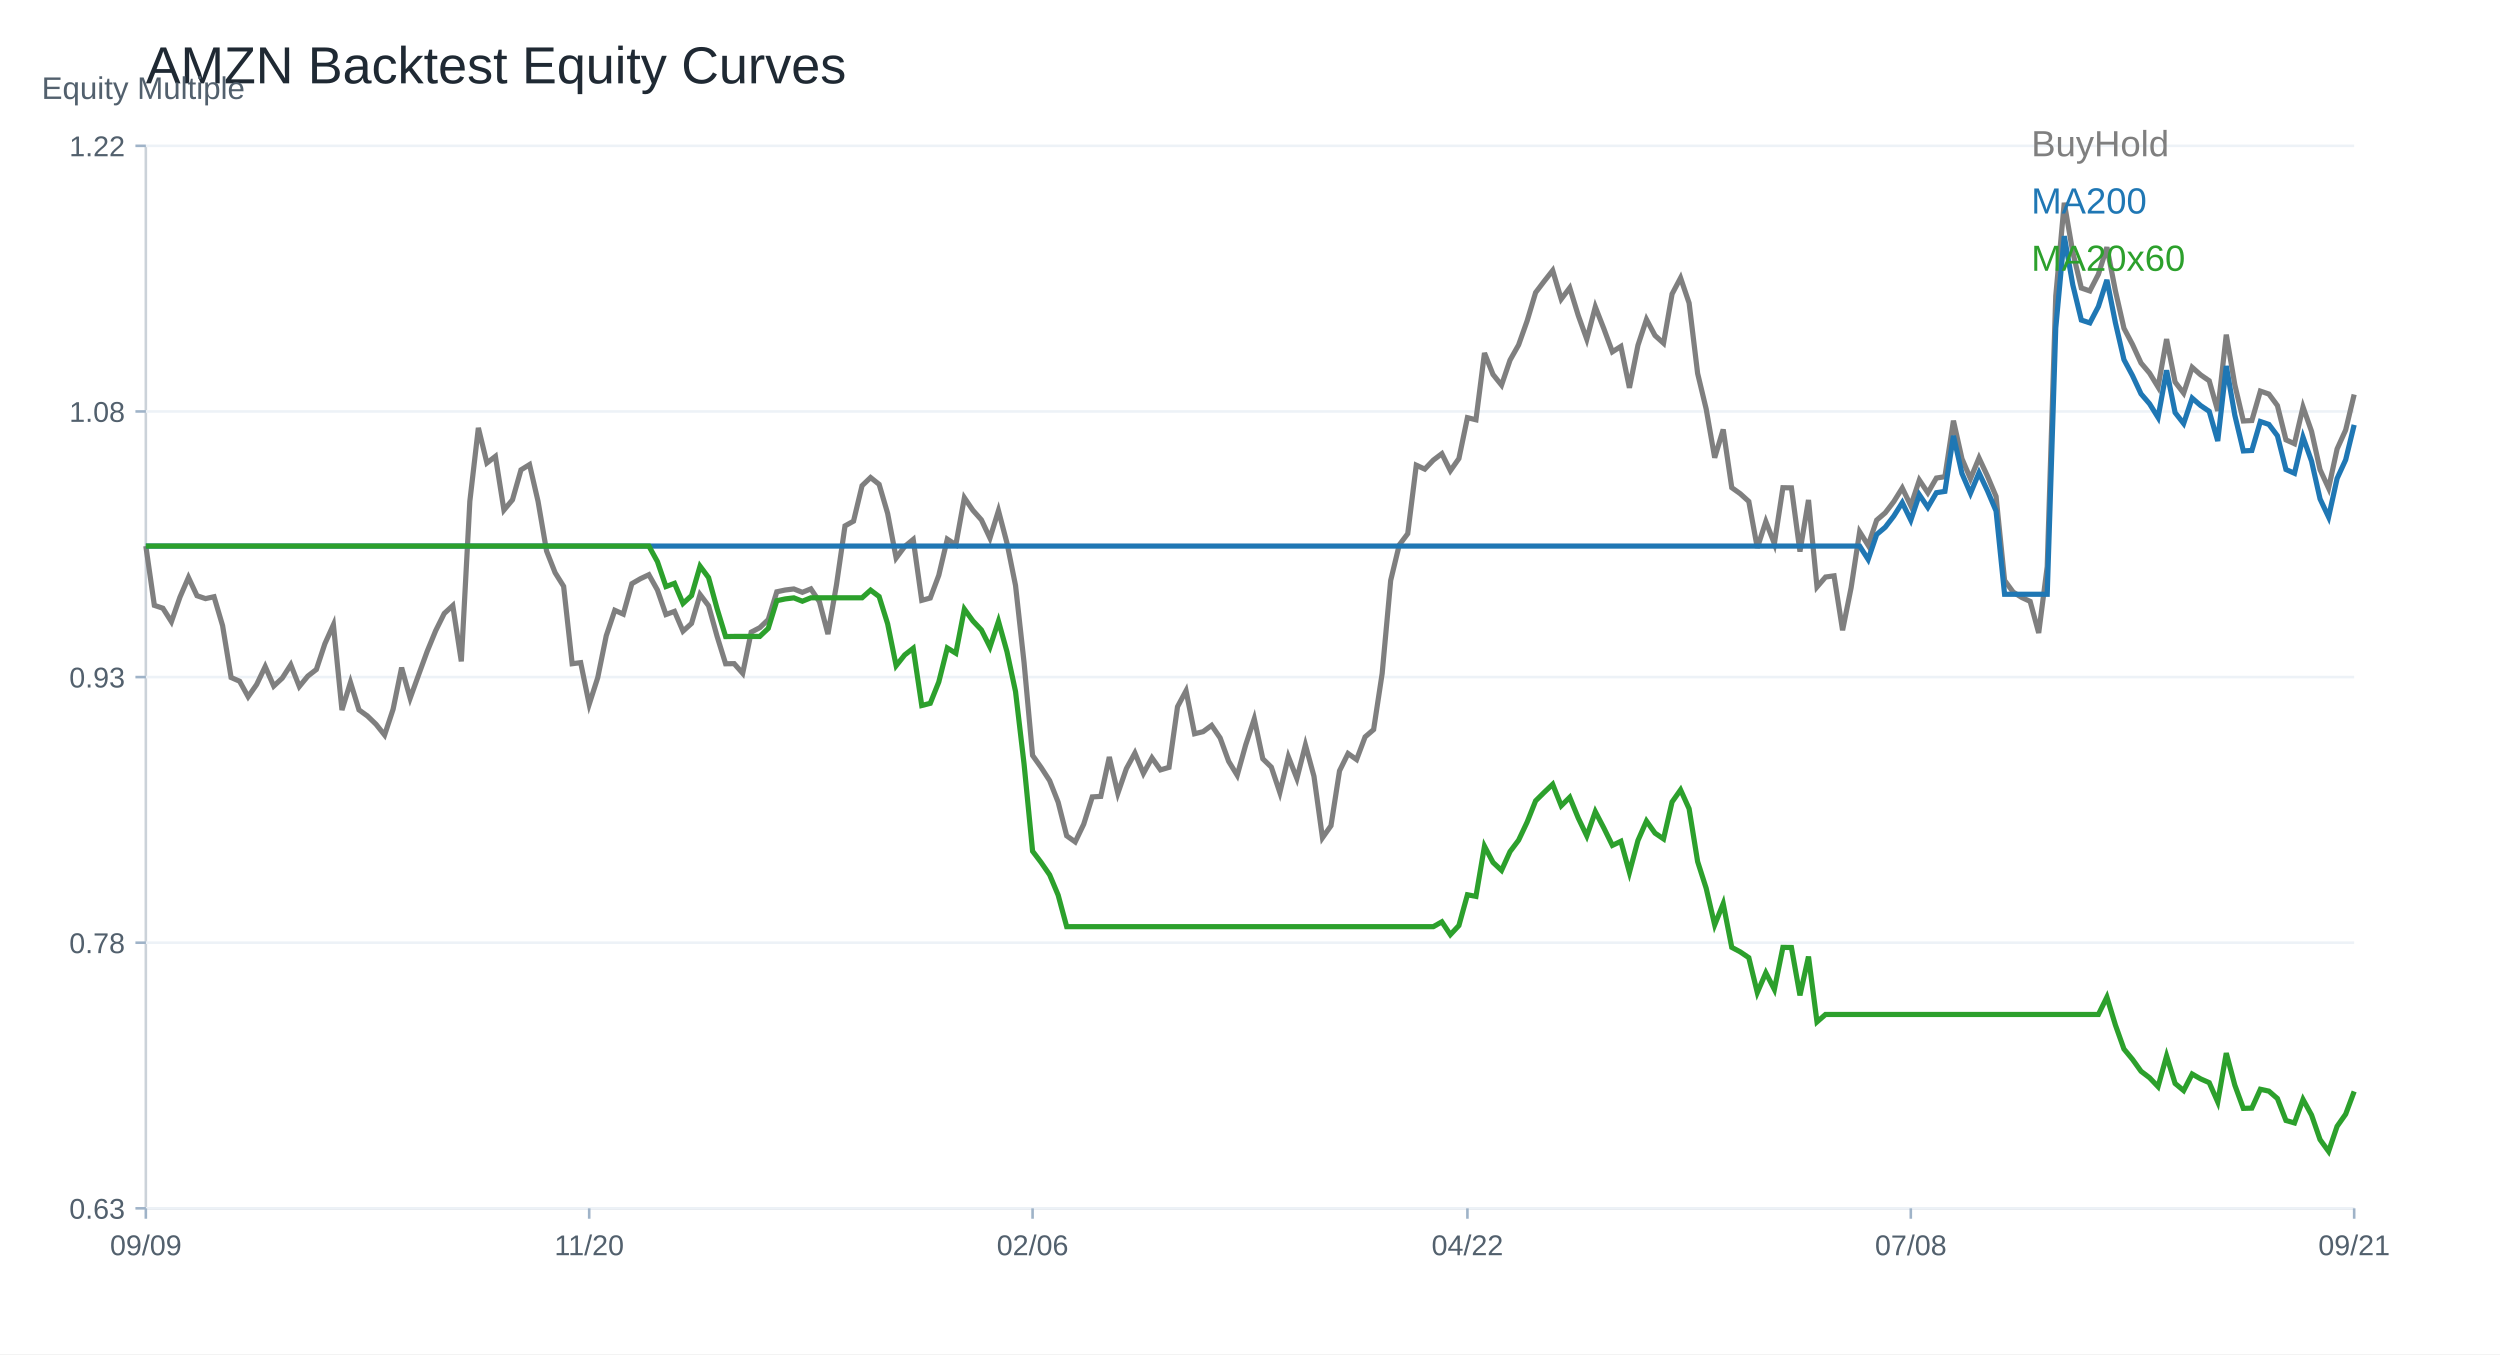
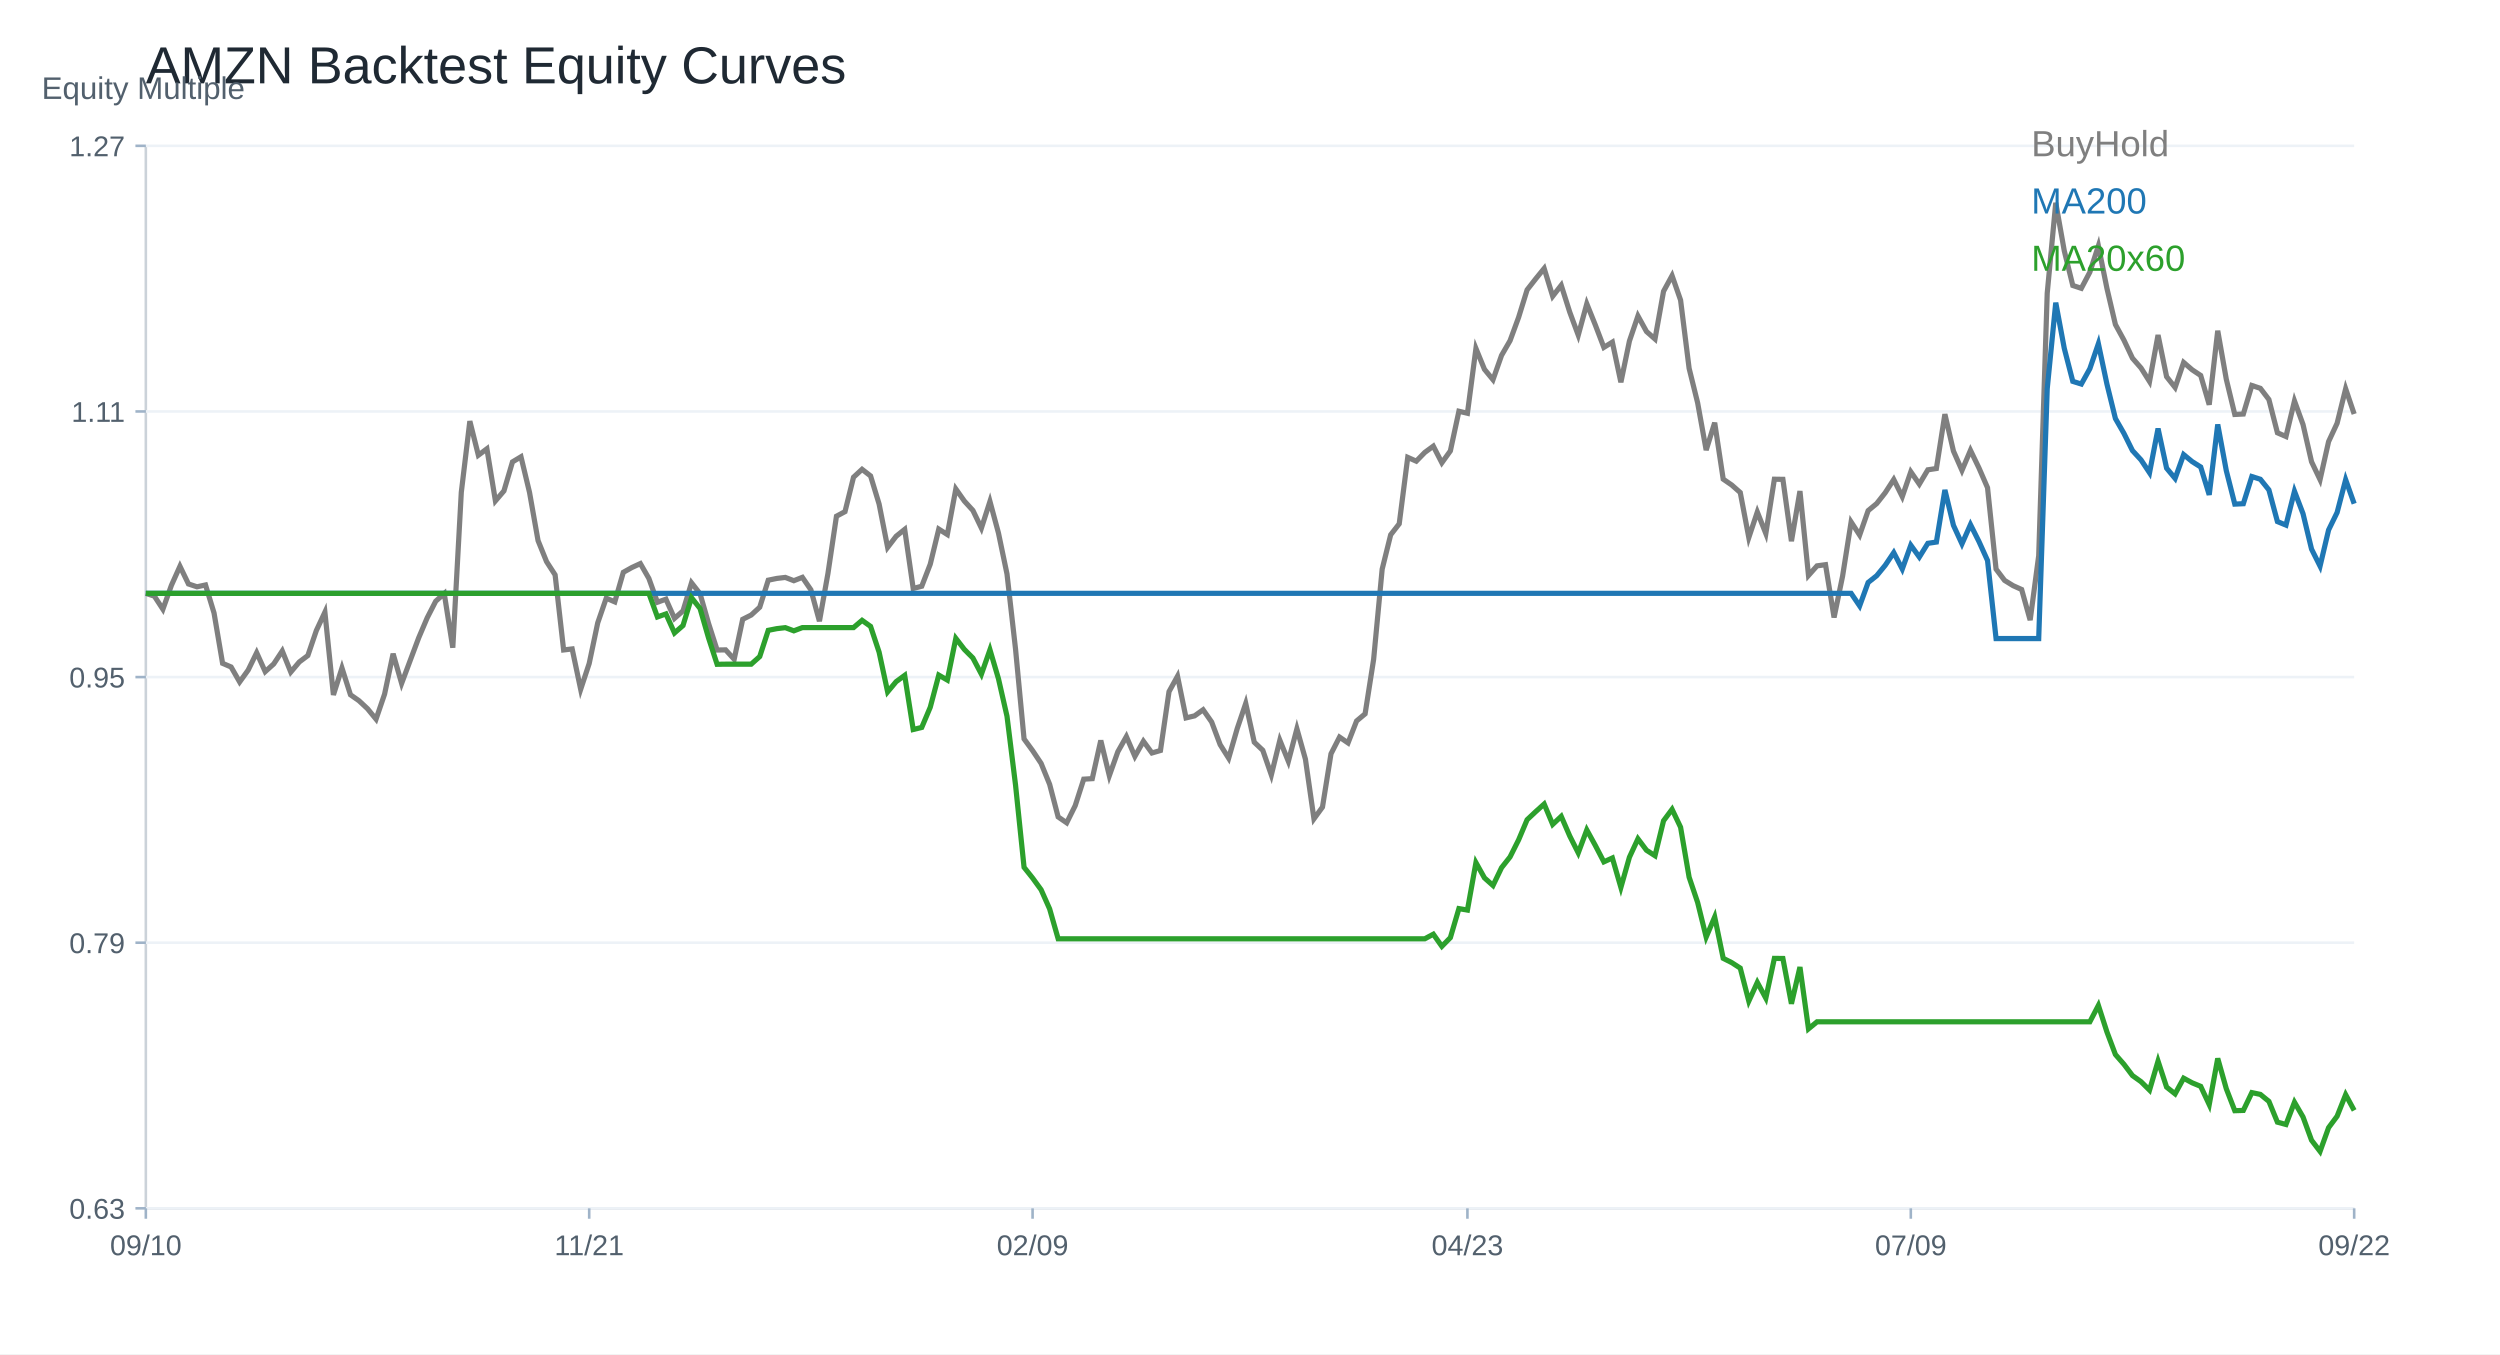
<svg xmlns="http://www.w3.org/2000/svg" width="960" height="520" viewBox="0 0 960 520">
  <rect width="100%" height="100%" fill="white" />
  <text x="56.00" y="32.00" font-size="20" font-family="Arial" fill="#1f2933" text-anchor="start">AMZN Backtest Equity Curves</text>
  <line x1="56" y1="464" x2="904" y2="464" stroke="#cbd2d9" />
  <line x1="56" y1="56" x2="56" y2="464" stroke="#cbd2d9" />
  <text x="16.00" y="38.00" font-size="12" font-family="Arial" fill="#52606d" text-anchor="start">Equity Multiple</text>
  <line x1="56" y1="464.00" x2="904" y2="464.00" stroke="#edf2f7" />
  <line x1="52" y1="464.00" x2="56" y2="464.00" stroke="#9fb3c8" />
  <text x="48.00" y="468.00" font-size="11" font-family="Arial" fill="#52606d" text-anchor="end">0.63</text>
  <line x1="56" y1="362.00" x2="904" y2="362.00" stroke="#edf2f7" />
  <line x1="52" y1="362.00" x2="56" y2="362.00" stroke="#9fb3c8" />
-   <text x="48.00" y="366.00" font-size="11" font-family="Arial" fill="#52606d" text-anchor="end">0.78</text>
+   <text x="48.00" y="366.00" font-size="11" font-family="Arial" fill="#52606d" text-anchor="end">0.79</text>
  <line x1="56" y1="260.00" x2="904" y2="260.00" stroke="#edf2f7" />
  <line x1="52" y1="260.00" x2="56" y2="260.00" stroke="#9fb3c8" />
-   <text x="48.00" y="264.00" font-size="11" font-family="Arial" fill="#52606d" text-anchor="end">0.93</text>
+   <text x="48.00" y="264.00" font-size="11" font-family="Arial" fill="#52606d" text-anchor="end">0.95</text>
  <line x1="56" y1="158.00" x2="904" y2="158.00" stroke="#edf2f7" />
  <line x1="52" y1="158.00" x2="56" y2="158.00" stroke="#9fb3c8" />
-   <text x="48.00" y="162.00" font-size="11" font-family="Arial" fill="#52606d" text-anchor="end">1.08</text>
+   <text x="48.00" y="162.00" font-size="11" font-family="Arial" fill="#52606d" text-anchor="end">1.11</text>
  <line x1="56" y1="56.00" x2="904" y2="56.00" stroke="#edf2f7" />
  <line x1="52" y1="56.00" x2="56" y2="56.00" stroke="#9fb3c8" />
-   <text x="48.00" y="60.00" font-size="11" font-family="Arial" fill="#52606d" text-anchor="end">1.22</text>
+   <text x="48.00" y="60.00" font-size="11" font-family="Arial" fill="#52606d" text-anchor="end">1.27</text>
  <line x1="56.00" y1="464" x2="56.00" y2="468" stroke="#9fb3c8" />
-   <text x="56.00" y="482.00" font-size="11" font-family="Arial" fill="#52606d" text-anchor="middle">09/09</text>
+   <text x="56.00" y="482.00" font-size="11" font-family="Arial" fill="#52606d" text-anchor="middle">09/10</text>
  <line x1="226.25" y1="464" x2="226.25" y2="468" stroke="#9fb3c8" />
-   <text x="226.25" y="482.00" font-size="11" font-family="Arial" fill="#52606d" text-anchor="middle">11/20</text>
+   <text x="226.25" y="482.00" font-size="11" font-family="Arial" fill="#52606d" text-anchor="middle">11/21</text>
  <line x1="396.51" y1="464" x2="396.51" y2="468" stroke="#9fb3c8" />
-   <text x="396.51" y="482.00" font-size="11" font-family="Arial" fill="#52606d" text-anchor="middle">02/06</text>
+   <text x="396.51" y="482.00" font-size="11" font-family="Arial" fill="#52606d" text-anchor="middle">02/09</text>
  <line x1="563.49" y1="464" x2="563.49" y2="468" stroke="#9fb3c8" />
-   <text x="563.49" y="482.00" font-size="11" font-family="Arial" fill="#52606d" text-anchor="middle">04/22</text>
+   <text x="563.49" y="482.00" font-size="11" font-family="Arial" fill="#52606d" text-anchor="middle">04/23</text>
  <line x1="733.75" y1="464" x2="733.75" y2="468" stroke="#9fb3c8" />
-   <text x="733.75" y="482.00" font-size="11" font-family="Arial" fill="#52606d" text-anchor="middle">07/08</text>
+   <text x="733.75" y="482.00" font-size="11" font-family="Arial" fill="#52606d" text-anchor="middle">07/09</text>
  <line x1="904.00" y1="464" x2="904.00" y2="468" stroke="#9fb3c8" />
-   <text x="904.00" y="482.00" font-size="11" font-family="Arial" fill="#52606d" text-anchor="middle">09/21</text>
-   <polyline fill="none" stroke="#7f7f7f" stroke-width="2" points="56.00,209.69 59.27,232.46 62.55,233.56 65.82,238.74 69.10,229.30 72.37,221.75 75.64,228.75 78.92,229.87 82.19,229.15 85.47,240.24 88.74,260.16 92.02,261.60 95.29,267.54 98.56,262.84 101.84,255.96 105.11,263.45 108.39,260.39 111.66,255.27 114.93,263.62 118.21,259.62 121.48,257.08 124.76,247.18 128.03,239.92 131.31,272.66 134.58,262.01 137.85,272.60 141.13,274.97 144.40,278.13 147.68,282.25 150.95,272.35 154.22,256.36 157.50,268.11 160.77,259.07 164.05,250.09 167.32,242.14 170.59,235.57 173.87,232.55 177.14,253.97 180.42,192.47 183.69,164.30 186.97,177.78 190.24,175.25 193.51,195.86 196.79,191.92 200.06,180.43 203.34,178.41 206.61,192.52 209.88,211.59 213.16,219.91 216.43,225.15 219.71,254.87 222.98,254.46 226.25,270.44 229.53,260.22 232.80,244.13 236.08,234.36 239.35,235.83 242.63,224.14 245.90,222.24 249.17,220.69 252.45,226.56 255.72,235.98 259.00,234.77 262.27,242.37 265.54,239.40 268.82,228.29 272.09,232.61 275.37,244.38 278.64,254.89 281.92,254.84 285.19,258.55 288.46,242.74 291.74,241.04 295.01,237.93 298.29,227.25 301.56,226.56 304.83,226.16 308.11,227.45 311.38,226.13 314.66,231.05 317.93,243.49 321.20,224.60 324.48,201.94 327.75,200.12 331.03,186.50 334.30,183.37 337.58,185.99 340.85,197.13 344.12,214.26 347.40,209.86 350.67,207.15 353.95,230.53 357.22,229.64 360.49,220.92 363.77,207.04 367.04,209.17 370.32,191.14 373.59,195.95 376.86,199.64 380.14,206.63 383.41,196.09 386.69,208.59 389.96,224.80 393.24,254.46 396.51,290.08 399.78,294.69 403.06,299.76 406.33,308.05 409.61,320.95 412.88,323.29 416.15,316.49 419.43,306.01 422.70,305.81 425.98,290.69 429.25,304.63 432.53,295.15 435.80,289.16 439.07,296.99 442.35,291.01 445.62,295.64 448.90,294.66 452.17,271.37 455.44,265.26 458.72,281.76 461.99,280.96 465.27,278.54 468.54,283.37 471.81,292.36 475.09,297.71 478.36,285.99 481.64,276.03 484.91,291.38 488.19,294.58 491.46,304.34 494.73,290.60 498.01,298.95 501.28,286.08 504.56,298.09 507.83,321.70 511.10,317.07 514.38,295.99 517.65,289.36 520.93,291.67 524.20,282.97 527.47,280.15 530.75,258.61 534.02,222.90 537.30,209.28 540.57,204.93 543.85,178.64 547.12,180.14 550.39,176.69 553.67,174.21 556.94,180.77 560.22,176.08 563.49,160.39 566.76,161.19 570.04,135.54 573.31,143.80 576.59,147.89 579.86,138.27 583.14,132.45 586.41,123.24 589.68,112.33 592.96,108.01 596.23,103.86 599.51,114.86 602.78,110.51 606.05,121.14 609.33,130.27 612.60,117.85 615.88,126.23 619.15,135.10 622.42,133.03 625.70,148.93 628.97,132.60 632.25,122.66 635.52,128.83 638.80,131.79 642.07,112.90 645.34,106.71 648.62,116.39 651.89,143.40 655.17,157.05 658.44,175.76 661.71,164.91 664.99,187.25 668.26,189.59 671.54,192.55 674.81,210.38 678.08,200.27 681.36,208.79 684.63,187.28 687.91,187.34 691.18,211.82 694.46,191.98 697.73,225.38 701.00,221.58 704.28,221.12 707.55,242.02 710.83,225.67 714.10,204.21 717.37,209.40 720.65,199.72 723.92,196.93 727.20,192.64 730.47,187.40 733.75,194.19 737.02,184.34 740.29,189.24 743.57,183.57 746.84,183.05 750.12,161.54 753.39,176.14 756.66,183.80 759.94,175.85 763.21,182.88 766.49,190.65 769.76,222.87 773.03,227.34 776.31,229.41 779.58,230.94 782.86,243.06 786.13,217.58 789.41,113.68 792.68,77.86 795.95,96.86 799.23,110.60 802.50,111.72 805.78,105.33 809.05,94.93 812.32,111.69 815.60,126.06 818.87,132.25 822.15,139.39 825.42,143.25 828.69,148.61 831.97,130.21 835.24,146.71 838.52,150.97 841.79,141.06 845.07,143.97 848.34,146.22 851.61,157.79 854.89,128.51 858.16,147.69 861.44,161.65 864.71,161.48 867.98,150.19 871.26,151.32 874.53,155.75 877.81,168.91 881.08,170.38 884.36,156.30 887.63,165.63 890.90,180.37 894.18,187.45 897.45,172.39 900.73,165.14 904.00,151.49" />
+   <text x="904.00" y="482.00" font-size="11" font-family="Arial" fill="#52606d" text-anchor="middle">09/22</text>
+   <polyline fill="none" stroke="#7f7f7f" stroke-width="2" points="56.00,227.85 59.27,228.91 62.55,233.94 65.82,224.77 69.10,217.45 72.37,224.24 75.64,225.33 78.92,224.63 82.19,235.39 85.47,254.72 88.74,256.12 92.02,261.87 95.29,257.32 98.56,250.64 101.84,257.91 105.11,254.95 108.39,249.97 111.66,258.07 114.93,254.19 118.21,251.73 121.48,242.12 124.76,235.08 128.03,266.85 131.31,256.51 134.58,266.79 137.85,269.08 141.13,272.15 144.40,276.15 147.68,266.54 150.95,251.03 154.22,262.43 157.50,253.66 160.77,244.94 164.05,237.23 167.32,230.86 170.59,227.93 173.87,248.72 177.14,189.04 180.42,161.72 183.69,174.80 186.97,172.34 190.24,192.34 193.51,188.51 196.79,177.37 200.06,175.41 203.34,189.10 206.61,207.59 209.88,215.67 213.16,220.75 216.43,249.58 219.71,249.19 222.98,264.70 226.25,254.78 229.53,239.16 232.80,229.69 236.08,231.12 239.35,219.77 242.63,217.93 245.90,216.42 249.17,222.12 252.45,231.26 255.72,230.08 259.00,237.46 262.27,234.58 265.54,223.80 268.82,227.99 272.09,239.41 275.37,249.61 278.64,249.55 281.92,253.16 285.19,237.82 288.46,236.17 291.74,233.16 295.01,222.79 298.29,222.12 301.56,221.73 304.83,222.99 308.11,221.70 311.38,226.48 314.66,238.55 317.93,220.22 321.20,198.23 324.48,196.47 327.75,183.26 331.03,180.22 334.30,182.76 337.58,193.57 340.85,210.19 344.12,205.92 347.40,203.29 350.67,225.98 353.95,225.11 357.22,216.64 360.49,203.18 363.77,205.25 367.04,187.76 370.32,192.42 373.59,196.00 376.86,202.79 380.14,192.56 383.41,204.69 386.69,220.42 389.96,249.19 393.24,283.75 396.51,288.22 399.78,293.13 403.06,301.18 406.33,313.70 409.61,315.96 412.88,309.37 416.15,299.20 419.43,299.00 422.70,284.33 425.98,297.86 429.25,288.66 432.53,282.85 435.80,290.45 439.07,284.64 442.35,289.14 445.62,288.19 448.90,265.59 452.17,259.67 455.44,275.67 458.72,274.89 461.99,272.55 465.27,277.24 468.54,285.95 471.81,291.15 475.09,279.78 478.36,270.11 481.64,285.01 484.91,288.11 488.19,297.58 491.46,284.25 494.73,292.35 498.01,279.86 501.28,291.51 504.56,314.42 507.83,309.92 511.10,289.47 514.38,283.05 517.65,285.28 520.93,276.85 524.20,274.11 527.47,253.21 530.75,218.57 534.02,205.36 537.30,201.14 540.57,175.63 543.85,177.09 547.12,173.73 550.39,171.33 553.67,177.70 556.94,173.15 560.22,157.92 563.49,158.70 566.76,133.81 570.04,141.83 573.31,145.80 576.59,136.47 579.86,130.82 583.14,121.88 586.41,111.30 589.68,107.11 592.96,103.08 596.23,113.76 599.51,109.54 602.78,119.85 606.05,128.70 609.33,116.66 612.60,124.79 615.88,133.39 619.15,131.38 622.42,146.80 625.70,130.96 628.97,121.33 632.25,127.30 635.52,130.18 638.80,111.86 642.07,105.85 645.34,115.24 648.62,141.44 651.89,154.68 655.17,172.84 658.44,162.31 661.71,183.99 664.99,186.25 668.26,189.13 671.54,206.42 674.81,196.61 678.08,204.88 681.36,184.02 684.63,184.07 687.91,207.82 691.18,188.57 694.46,220.97 697.73,217.29 701.00,216.84 704.28,237.12 707.55,221.25 710.83,200.44 714.10,205.47 717.37,196.08 720.65,193.37 723.92,189.21 727.20,184.13 730.47,190.72 733.75,181.17 737.02,185.91 740.29,180.41 743.57,179.91 746.84,159.04 750.12,173.20 753.39,180.63 756.66,172.92 759.94,179.74 763.21,187.28 766.49,218.54 769.76,222.87 773.03,224.89 776.31,226.37 779.58,238.13 782.86,213.40 786.13,112.61 789.41,77.86 792.68,96.30 795.95,109.62 799.23,110.71 802.50,104.51 805.78,94.42 809.05,110.68 812.32,124.62 815.60,130.63 818.87,137.56 822.15,141.30 825.42,146.50 828.69,128.65 831.97,144.65 835.24,148.79 838.52,139.18 841.79,142.00 845.07,144.18 848.34,155.41 851.61,127.00 854.89,145.60 858.16,159.15 861.44,158.98 864.71,148.03 867.98,149.12 871.26,153.42 874.53,166.19 877.81,167.62 881.08,153.96 884.36,163.01 887.63,177.31 890.90,184.18 894.18,169.57 897.45,162.53 900.73,149.29 904.00,158.98" />
  <text x="780.00" y="60.00" font-size="14" font-family="Arial" fill="#7f7f7f" text-anchor="start">BuyHold</text>
-   <polyline fill="none" stroke="#1f77b4" stroke-width="2" points="56.00,209.69 59.27,209.69 62.55,209.69 65.82,209.69 69.10,209.69 72.37,209.69 75.64,209.69 78.92,209.69 82.19,209.69 85.47,209.69 88.74,209.69 92.02,209.69 95.29,209.69 98.56,209.69 101.84,209.69 105.11,209.69 108.39,209.69 111.66,209.69 114.93,209.69 118.21,209.69 121.48,209.69 124.76,209.69 128.03,209.69 131.31,209.69 134.58,209.69 137.85,209.69 141.13,209.69 144.40,209.69 147.68,209.69 150.95,209.69 154.22,209.69 157.50,209.69 160.77,209.69 164.05,209.69 167.32,209.69 170.59,209.69 173.87,209.69 177.14,209.69 180.42,209.69 183.69,209.69 186.97,209.69 190.24,209.69 193.51,209.69 196.79,209.69 200.06,209.69 203.34,209.69 206.61,209.69 209.88,209.69 213.16,209.69 216.43,209.69 219.71,209.69 222.98,209.69 226.25,209.69 229.53,209.69 232.80,209.69 236.08,209.69 239.35,209.69 242.63,209.69 245.90,209.69 249.17,209.69 252.45,209.69 255.72,209.69 259.00,209.69 262.27,209.69 265.54,209.69 268.82,209.69 272.09,209.69 275.37,209.69 278.64,209.69 281.92,209.69 285.19,209.69 288.46,209.69 291.74,209.69 295.01,209.69 298.29,209.69 301.56,209.69 304.83,209.69 308.11,209.69 311.38,209.69 314.66,209.69 317.93,209.69 321.20,209.69 324.48,209.69 327.75,209.69 331.03,209.69 334.30,209.69 337.58,209.69 340.85,209.69 344.12,209.69 347.40,209.69 350.67,209.69 353.95,209.69 357.22,209.69 360.49,209.69 363.77,209.69 367.04,209.69 370.32,209.69 373.59,209.69 376.86,209.69 380.14,209.69 383.41,209.69 386.69,209.69 389.96,209.69 393.24,209.69 396.51,209.69 399.78,209.69 403.06,209.69 406.33,209.69 409.61,209.69 412.88,209.69 416.15,209.69 419.43,209.69 422.70,209.69 425.98,209.69 429.25,209.69 432.53,209.69 435.80,209.69 439.07,209.69 442.35,209.69 445.62,209.69 448.90,209.69 452.17,209.69 455.44,209.69 458.72,209.69 461.99,209.69 465.27,209.69 468.54,209.69 471.81,209.69 475.09,209.69 478.36,209.69 481.64,209.69 484.91,209.69 488.19,209.69 491.46,209.69 494.73,209.69 498.01,209.69 501.28,209.69 504.56,209.69 507.83,209.69 511.10,209.69 514.38,209.69 517.65,209.69 520.93,209.69 524.20,209.69 527.47,209.69 530.75,209.69 534.02,209.69 537.30,209.69 540.57,209.69 543.85,209.69 547.12,209.69 550.39,209.69 553.67,209.69 556.94,209.69 560.22,209.69 563.49,209.69 566.76,209.69 570.04,209.69 573.31,209.69 576.59,209.69 579.86,209.69 583.14,209.69 586.41,209.69 589.68,209.69 592.96,209.69 596.23,209.69 599.51,209.69 602.78,209.69 606.05,209.69 609.33,209.69 612.60,209.69 615.88,209.69 619.15,209.69 622.42,209.69 625.70,209.69 628.97,209.69 632.25,209.69 635.52,209.69 638.80,209.69 642.07,209.69 645.34,209.69 648.62,209.69 651.89,209.69 655.17,209.69 658.44,209.69 661.71,209.69 664.99,209.69 668.26,209.69 671.54,209.69 674.81,209.69 678.08,209.69 681.36,209.69 684.63,209.69 687.91,209.69 691.18,209.69 694.46,209.69 697.73,209.69 701.00,209.69 704.28,209.69 707.55,209.69 710.83,209.69 714.10,209.69 717.37,214.83 720.65,205.23 723.92,202.46 727.20,198.20 730.47,193.00 733.75,199.74 737.02,189.97 740.29,194.83 743.57,189.20 746.84,188.69 750.12,167.35 753.39,181.83 756.66,189.43 759.94,181.55 763.21,188.52 766.49,196.23 769.76,228.20 773.03,228.20 776.31,228.20 779.58,228.20 782.86,228.20 786.13,228.20 789.41,125.93 792.68,90.67 795.95,109.38 799.23,122.90 802.50,124.00 805.78,117.71 809.05,107.48 812.32,123.97 815.60,138.12 818.87,144.21 822.15,151.24 825.42,155.04 828.69,160.31 831.97,142.20 835.24,158.44 838.52,162.64 841.79,152.88 845.07,155.75 848.34,157.96 851.61,169.35 854.89,140.53 858.16,159.40 861.44,173.15 864.71,172.98 867.98,161.87 871.26,162.98 874.53,167.34 877.81,180.29 881.08,181.74 884.36,167.88 887.63,177.06 890.90,191.58 894.18,198.55 897.45,183.72 900.73,176.58 904.00,163.15" />
+   <polyline fill="none" stroke="#1f77b4" stroke-width="2" points="56.00,227.85 59.27,227.85 62.55,227.85 65.82,227.85 69.10,227.85 72.37,227.85 75.64,227.85 78.92,227.85 82.19,227.85 85.47,227.85 88.74,227.85 92.02,227.85 95.29,227.85 98.56,227.85 101.84,227.85 105.11,227.85 108.39,227.85 111.66,227.85 114.93,227.85 118.21,227.85 121.48,227.85 124.76,227.85 128.03,227.85 131.31,227.85 134.58,227.85 137.85,227.85 141.13,227.85 144.40,227.85 147.68,227.85 150.95,227.85 154.22,227.85 157.50,227.85 160.77,227.85 164.05,227.85 167.32,227.85 170.59,227.85 173.87,227.85 177.14,227.85 180.42,227.85 183.69,227.85 186.97,227.85 190.24,227.85 193.51,227.85 196.79,227.85 200.06,227.85 203.34,227.85 206.61,227.85 209.88,227.85 213.16,227.85 216.43,227.85 219.71,227.85 222.98,227.85 226.25,227.85 229.53,227.85 232.80,227.85 236.08,227.85 239.35,227.85 242.63,227.85 245.90,227.85 249.17,227.85 252.45,227.85 255.72,227.85 259.00,227.85 262.27,227.85 265.54,227.85 268.82,227.85 272.09,227.85 275.37,227.85 278.64,227.85 281.92,227.85 285.19,227.85 288.46,227.85 291.74,227.85 295.01,227.85 298.29,227.85 301.56,227.85 304.83,227.85 308.11,227.85 311.38,227.85 314.66,227.85 317.93,227.85 321.20,227.85 324.48,227.85 327.75,227.85 331.03,227.85 334.30,227.85 337.58,227.85 340.85,227.85 344.12,227.85 347.40,227.85 350.67,227.85 353.95,227.85 357.22,227.85 360.49,227.85 363.77,227.85 367.04,227.85 370.32,227.85 373.59,227.85 376.86,227.85 380.14,227.85 383.41,227.85 386.69,227.85 389.96,227.85 393.24,227.85 396.51,227.85 399.78,227.85 403.06,227.85 406.33,227.85 409.61,227.85 412.88,227.85 416.15,227.85 419.43,227.85 422.70,227.85 425.98,227.85 429.25,227.85 432.53,227.85 435.80,227.85 439.07,227.85 442.35,227.85 445.62,227.85 448.90,227.85 452.17,227.85 455.44,227.85 458.72,227.85 461.99,227.85 465.27,227.85 468.54,227.85 471.81,227.85 475.09,227.85 478.36,227.85 481.64,227.85 484.91,227.85 488.19,227.85 491.46,227.85 494.73,227.85 498.01,227.85 501.28,227.85 504.56,227.85 507.83,227.85 511.10,227.85 514.38,227.85 517.65,227.85 520.93,227.85 524.20,227.85 527.47,227.85 530.75,227.85 534.02,227.85 537.30,227.85 540.57,227.85 543.85,227.85 547.12,227.85 550.39,227.85 553.67,227.85 556.94,227.85 560.22,227.85 563.49,227.85 566.76,227.85 570.04,227.85 573.31,227.85 576.59,227.85 579.86,227.85 583.14,227.85 586.41,227.85 589.68,227.85 592.96,227.85 596.23,227.85 599.51,227.85 602.78,227.85 606.05,227.85 609.33,227.85 612.60,227.85 615.88,227.85 619.15,227.85 622.42,227.85 625.70,227.85 628.97,227.85 632.25,227.85 635.52,227.85 638.80,227.85 642.07,227.85 645.34,227.85 648.62,227.85 651.89,227.85 655.17,227.85 658.44,227.85 661.71,227.85 664.99,227.85 668.26,227.85 671.54,227.85 674.81,227.85 678.08,227.85 681.36,227.85 684.63,227.85 687.91,227.85 691.18,227.85 694.46,227.85 697.73,227.85 701.00,227.85 704.28,227.85 707.55,227.85 710.83,227.85 714.10,232.67 717.37,223.67 720.65,221.07 723.92,217.08 727.20,212.20 730.47,218.52 733.75,209.36 737.02,213.91 740.29,208.64 743.57,208.15 746.84,188.14 750.12,201.72 753.39,208.85 756.66,201.45 759.94,207.99 763.21,215.23 766.49,245.21 769.76,245.21 773.03,245.21 776.31,245.21 779.58,245.21 782.86,245.21 786.13,149.29 789.41,116.22 792.68,133.76 795.95,146.44 799.23,147.48 802.50,141.58 805.78,131.98 809.05,147.45 812.32,160.72 815.60,166.44 818.87,173.03 822.15,176.59 825.42,181.54 828.69,164.55 831.97,179.78 835.24,183.72 838.52,174.57 841.79,177.26 845.07,179.33 848.34,190.02 851.61,162.98 854.89,180.69 858.16,193.58 861.44,193.42 864.71,183.00 867.98,184.04 871.26,188.13 874.53,200.28 877.81,201.64 881.08,188.64 884.36,197.25 887.63,210.86 890.90,217.40 894.18,203.50 897.45,196.80 900.73,184.20 904.00,193.42" />
  <text x="780.00" y="82.00" font-size="14" font-family="Arial" fill="#1f77b4" text-anchor="start">MA200</text>
-   <polyline fill="none" stroke="#2ca02c" stroke-width="2" points="56.00,209.69 59.27,209.69 62.55,209.69 65.82,209.69 69.10,209.69 72.37,209.69 75.64,209.69 78.92,209.69 82.19,209.69 85.47,209.69 88.74,209.69 92.02,209.69 95.29,209.69 98.56,209.69 101.84,209.69 105.11,209.69 108.39,209.69 111.66,209.69 114.93,209.69 118.21,209.69 121.48,209.69 124.76,209.69 128.03,209.69 131.31,209.69 134.58,209.69 137.85,209.69 141.13,209.69 144.40,209.69 147.68,209.69 150.95,209.69 154.22,209.69 157.50,209.69 160.77,209.69 164.05,209.69 167.32,209.69 170.59,209.69 173.87,209.69 177.14,209.69 180.42,209.69 183.69,209.69 186.97,209.69 190.24,209.69 193.51,209.69 196.79,209.69 200.06,209.69 203.34,209.69 206.61,209.69 209.88,209.69 213.16,209.69 216.43,209.69 219.71,209.69 222.98,209.69 226.25,209.69 229.53,209.69 232.80,209.69 236.08,209.69 239.35,209.69 242.63,209.69 245.90,209.69 249.17,209.69 252.45,215.66 255.72,225.23 259.00,224.00 262.27,231.72 265.54,228.71 268.82,217.41 272.09,221.80 275.37,233.77 278.64,244.45 281.92,244.39 285.19,244.39 288.46,244.39 291.74,244.39 295.01,241.30 298.29,230.67 301.56,229.98 304.83,229.58 308.11,230.87 311.38,229.55 314.66,229.55 317.93,229.55 321.20,229.55 324.48,229.55 327.75,229.55 331.03,229.55 334.30,226.61 337.58,229.07 340.85,239.53 344.12,255.63 347.40,251.49 350.67,248.95 353.95,270.91 357.22,270.07 360.49,261.88 363.77,248.84 367.04,250.84 370.32,233.91 373.59,238.43 376.86,241.89 380.14,248.46 383.41,238.56 386.69,250.30 389.96,265.53 393.24,293.39 396.51,326.85 399.78,331.17 403.06,335.93 406.33,343.72 409.61,355.84 412.88,355.84 416.15,355.84 419.43,355.84 422.70,355.84 425.98,355.84 429.25,355.84 432.53,355.84 435.80,355.84 439.07,355.84 442.35,355.84 445.62,355.84 448.90,355.84 452.17,355.84 455.44,355.84 458.72,355.84 461.99,355.84 465.27,355.84 468.54,355.84 471.81,355.84 475.09,355.84 478.36,355.84 481.64,355.84 484.91,355.84 488.19,355.84 491.46,355.84 494.73,355.84 498.01,355.84 501.28,355.84 504.56,355.84 507.83,355.84 511.10,355.84 514.38,355.84 517.65,355.84 520.93,355.84 524.20,355.84 527.47,355.84 530.75,355.84 534.02,355.84 537.30,355.84 540.57,355.84 543.85,355.84 547.12,355.84 550.39,355.84 553.67,353.98 556.94,358.91 560.22,355.39 563.49,343.60 566.76,344.21 570.04,324.94 573.31,331.15 576.59,334.22 579.86,327.00 583.14,322.63 586.41,315.71 589.68,307.52 592.96,304.27 596.23,301.16 599.51,309.42 602.78,306.16 606.05,314.13 609.33,320.99 612.60,311.67 615.88,317.96 619.15,324.62 622.42,323.06 625.70,335.00 628.97,322.74 632.25,315.28 635.52,319.91 638.80,322.13 642.07,307.95 645.34,303.30 648.62,310.57 651.89,330.85 655.17,341.10 658.44,355.15 661.71,347.00 664.99,363.78 668.26,365.53 671.54,367.75 674.81,381.14 678.08,373.55 681.36,379.95 684.63,363.80 687.91,363.84 691.18,382.22 694.46,367.32 697.73,392.40 701.00,389.55 704.28,389.55 707.55,389.55 710.83,389.55 714.10,389.55 717.37,389.55 720.65,389.55 723.92,389.55 727.20,389.55 730.47,389.55 733.75,389.55 737.02,389.55 740.29,389.55 743.57,389.55 746.84,389.55 750.12,389.55 753.39,389.55 756.66,389.55 759.94,389.55 763.21,389.55 766.49,389.55 769.76,389.55 773.03,389.55 776.31,389.55 779.58,389.55 782.86,389.55 786.13,389.55 789.41,389.55 792.68,389.55 795.95,389.55 799.23,389.55 802.50,389.55 805.78,389.55 809.05,382.89 812.32,393.62 815.60,402.83 818.87,406.79 822.15,411.36 825.42,413.84 828.69,417.27 831.97,405.48 835.24,416.05 838.52,418.78 841.79,412.43 845.07,414.30 848.34,415.74 851.61,423.15 854.89,404.39 858.16,416.68 861.44,425.62 864.71,425.51 867.98,418.28 871.26,419.00 874.53,421.84 877.81,430.27 881.08,431.21 884.36,422.19 887.63,428.16 890.90,437.61 894.18,442.14 897.45,432.50 900.73,427.85 904.00,419.11" />
+   <polyline fill="none" stroke="#2ca02c" stroke-width="2" points="56.00,227.85 59.27,227.85 62.55,227.85 65.82,227.85 69.10,227.85 72.37,227.85 75.64,227.85 78.92,227.85 82.19,227.85 85.47,227.85 88.74,227.85 92.02,227.85 95.29,227.85 98.56,227.85 101.84,227.85 105.11,227.85 108.39,227.85 111.66,227.85 114.93,227.85 118.21,227.85 121.48,227.85 124.76,227.85 128.03,227.85 131.31,227.85 134.58,227.85 137.85,227.85 141.13,227.85 144.40,227.85 147.68,227.85 150.95,227.85 154.22,227.85 157.50,227.85 160.77,227.85 164.05,227.85 167.32,227.85 170.59,227.85 173.87,227.85 177.14,227.85 180.42,227.85 183.69,227.85 186.97,227.85 190.24,227.85 193.51,227.85 196.79,227.85 200.06,227.85 203.34,227.85 206.61,227.85 209.88,227.85 213.16,227.85 216.43,227.85 219.71,227.85 222.98,227.85 226.25,227.85 229.53,227.85 232.80,227.85 236.08,227.85 239.35,227.85 242.63,227.85 245.90,227.85 249.17,227.85 252.45,236.90 255.72,235.74 259.00,243.05 262.27,240.20 265.54,229.51 268.82,233.66 272.09,244.99 275.37,255.09 278.64,255.04 281.92,255.04 285.19,255.04 288.46,255.04 291.74,252.11 295.01,242.05 298.29,241.40 301.56,241.02 304.83,242.24 308.11,241.00 311.38,241.00 314.66,241.00 317.93,241.00 321.20,241.00 324.48,241.00 327.75,241.00 331.03,238.21 334.30,240.54 337.58,250.44 340.85,265.67 344.12,261.75 347.40,259.35 350.67,280.13 353.95,279.33 357.22,271.58 360.49,259.24 363.77,261.14 367.04,245.12 370.32,249.39 373.59,252.67 376.86,258.89 380.14,249.52 383.41,260.63 386.69,275.04 389.96,301.39 393.24,333.05 396.51,337.15 399.78,341.65 403.06,349.02 406.33,360.49 409.61,360.49 412.88,360.49 416.15,360.49 419.43,360.49 422.70,360.49 425.98,360.49 429.25,360.49 432.53,360.49 435.80,360.49 439.07,360.49 442.35,360.49 445.62,360.49 448.90,360.49 452.17,360.49 455.44,360.49 458.72,360.49 461.99,360.49 465.27,360.49 468.54,360.49 471.81,360.49 475.09,360.49 478.36,360.49 481.64,360.49 484.91,360.49 488.19,360.49 491.46,360.49 494.73,360.49 498.01,360.49 501.28,360.49 504.56,360.49 507.83,360.49 511.10,360.49 514.38,360.49 517.65,360.49 520.93,360.49 524.20,360.49 527.47,360.49 530.75,360.49 534.02,360.49 537.30,360.49 540.57,360.49 543.85,360.49 547.12,360.49 550.39,358.73 553.67,363.39 556.94,360.06 560.22,348.91 563.49,349.48 566.76,331.25 570.04,337.12 573.31,340.03 576.59,333.20 579.86,329.06 583.14,322.52 586.41,314.77 589.68,311.70 592.96,308.75 596.23,316.57 599.51,313.48 602.78,321.02 606.05,327.51 609.33,318.69 612.60,324.65 615.88,330.95 619.15,329.47 622.42,340.77 625.70,329.17 628.97,322.11 632.25,326.49 635.52,328.59 638.80,315.17 642.07,310.78 645.34,317.65 648.62,336.84 651.89,346.54 655.17,359.83 658.44,352.12 661.71,367.99 664.99,369.65 668.26,371.76 671.54,384.42 674.81,377.24 678.08,383.30 681.36,368.02 684.63,368.06 687.91,385.44 691.18,371.35 694.46,395.08 697.73,392.38 701.00,392.38 704.28,392.38 707.55,392.38 710.83,392.38 714.10,392.38 717.37,392.38 720.65,392.38 723.92,392.38 727.20,392.38 730.47,392.38 733.75,392.38 737.02,392.38 740.29,392.38 743.57,392.38 746.84,392.38 750.12,392.38 753.39,392.38 756.66,392.38 759.94,392.38 763.21,392.38 766.49,392.38 769.76,392.38 773.03,392.38 776.31,392.38 779.58,392.38 782.86,392.38 786.13,392.38 789.41,392.38 792.68,392.38 795.95,392.38 799.23,392.38 802.50,392.38 805.78,386.08 809.05,396.24 812.32,404.94 815.60,408.69 818.87,413.02 822.15,415.36 825.42,418.60 828.69,407.46 831.97,417.45 835.24,420.04 838.52,414.03 841.79,415.80 845.07,417.16 848.34,424.17 851.61,406.43 854.89,418.05 858.16,426.51 861.44,426.40 864.71,419.56 867.98,420.25 871.26,422.93 874.53,430.91 877.81,431.80 881.08,423.26 884.36,428.92 887.63,437.85 890.90,442.14 894.18,433.02 897.45,428.62 900.73,420.35 904.00,426.40" />
  <text x="780.00" y="104.00" font-size="14" font-family="Arial" fill="#2ca02c" text-anchor="start">MA20x60</text>
</svg>
